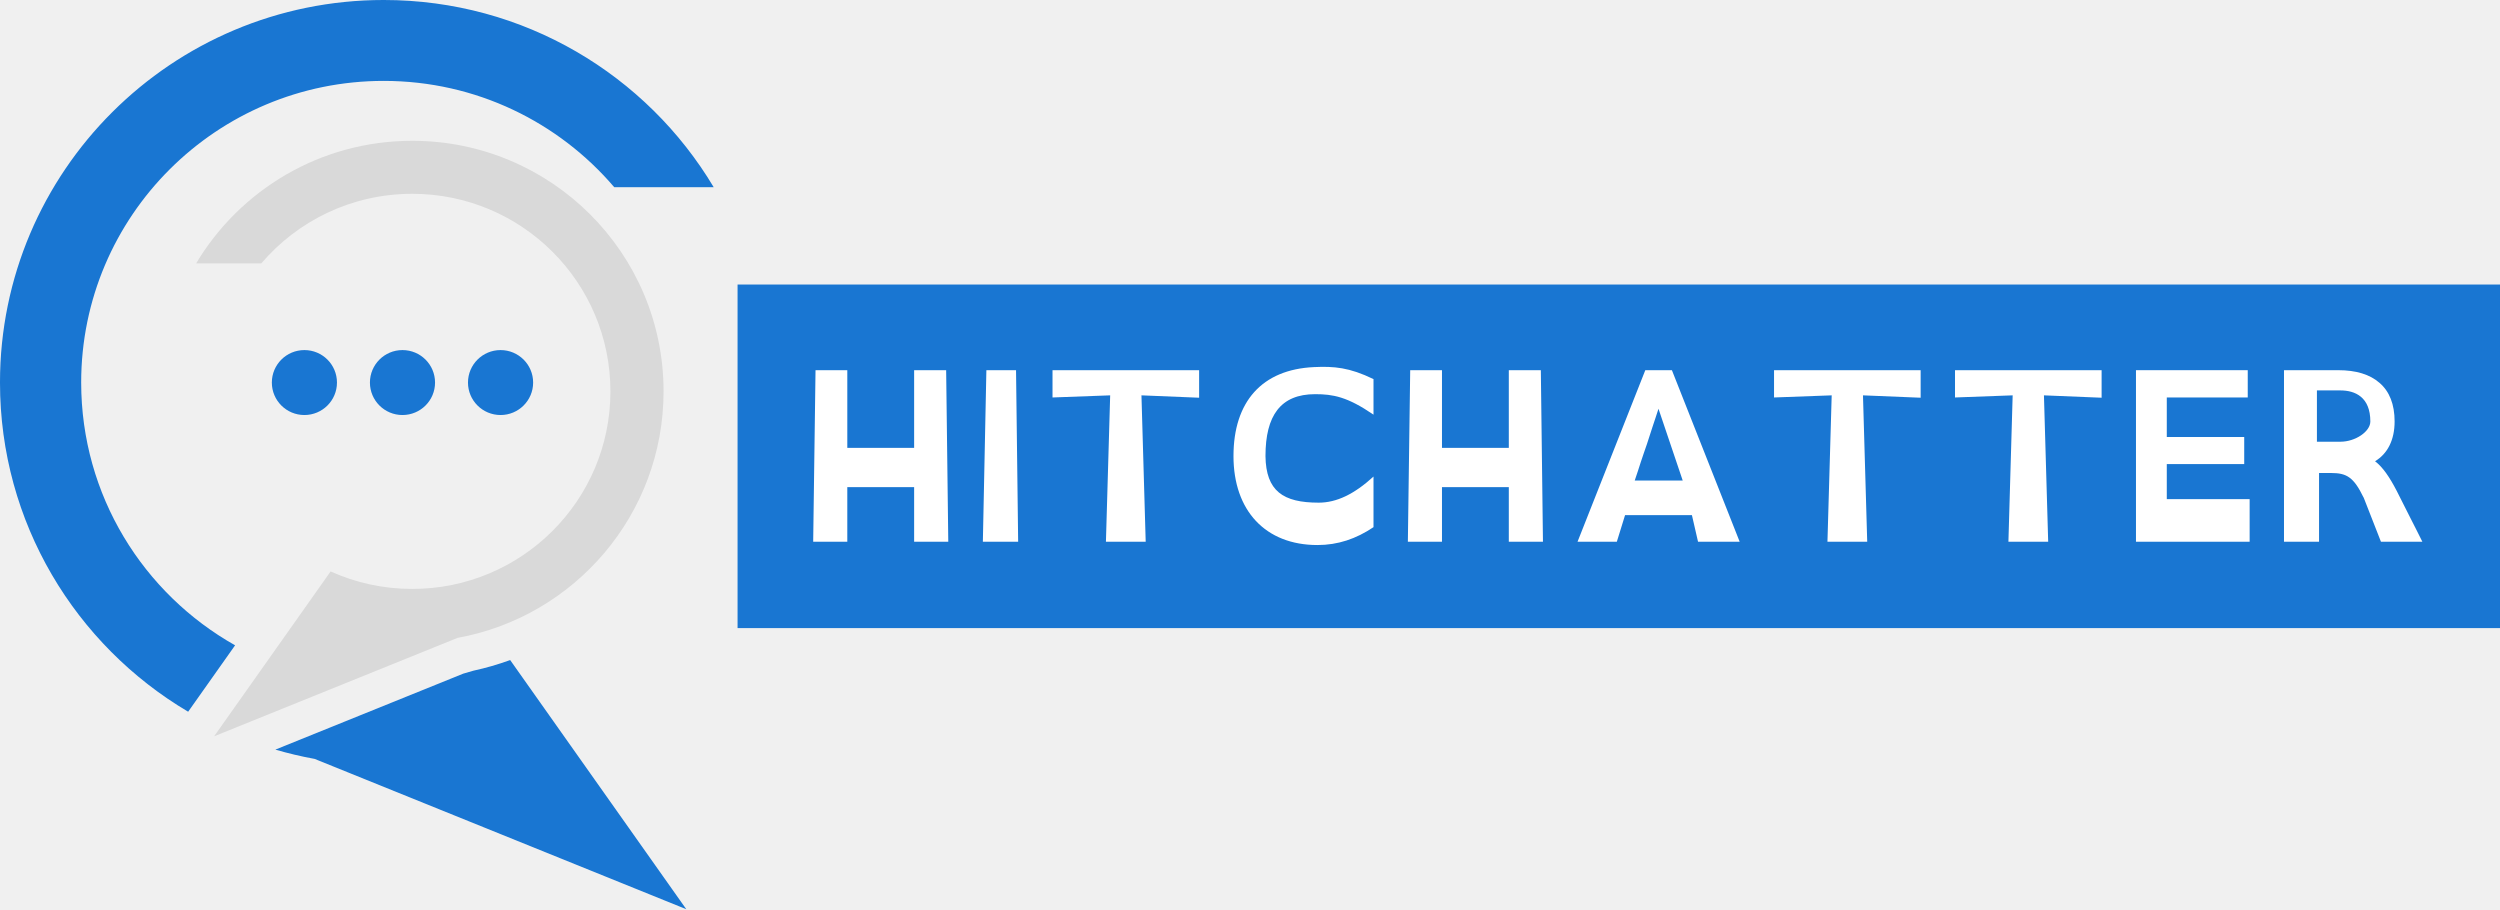
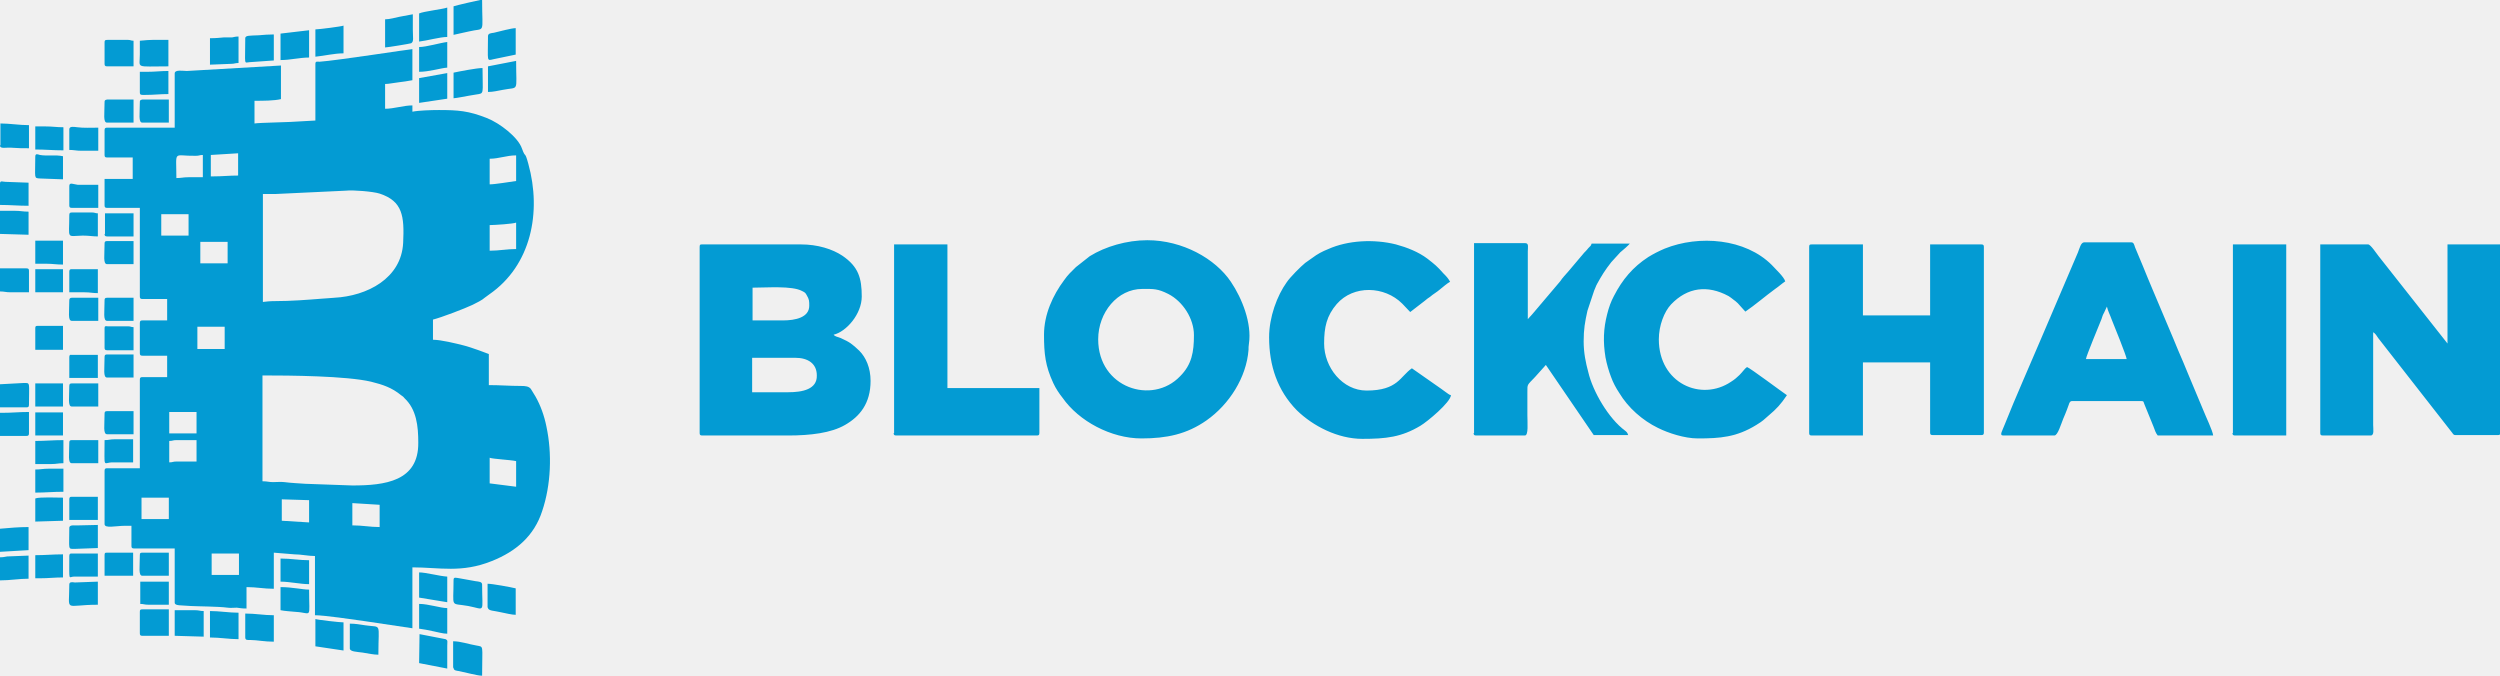
- <svg xmlns="http://www.w3.org/2000/svg" width="472.859" zoomAndPan="magnify" viewBox="0 0 354.645 128.977" height="171.969" preserveAspectRatio="xMidYMid" version="1.0" id="svg110">
-   <defs id="defs10">
-     <g id="g2" />
-     <clipPath id="3bacd8e954">
-       <path d="M 11.863,122.93 H 113.109 v 101.062 H 11.863 Z m 0,0" clip-rule="nonzero" id="path4" />
-     </clipPath>
-     <clipPath id="abfee98d57">
-       <path d="m 50.867,216.457 h 58.414 v 35.449 H 50.867 Z m 0,0" clip-rule="nonzero" id="path7" />
-     </clipPath>
-   </defs>
-   <g clip-path="url(#3bacd8e954)" id="g14" transform="translate(-11.86328,-122.9297)">
-     <path fill="#1976d2" d="M 45.215,214.473 C 32.18,207.129 23.379,193.188 23.379,177.195 c 0,-23.629 19.215,-42.789 42.918,-42.789 13.102,0 24.828,5.855 32.703,15.082 h 14.109 c -9.492,-15.902 -26.902,-26.559 -46.813,-26.559 -30.062,0 -54.434,24.297 -54.434,54.266 0,19.871 10.711,37.242 26.691,46.699 l 6.66,-9.422" fill-opacity="1" fill-rule="nonzero" id="path12" />
-   </g>
-   <g clip-path="url(#abfee98d57)" id="g18" transform="translate(-11.86328,-122.9297)">
-     <path fill="#1976d2" d="m 79.016,218.074 c -0.477,0.148 -0.953,0.289 -1.438,0.418 l -26.652,10.777 c 1.82,0.531 3.676,0.973 5.566,1.316 l 52.727,21.324 -24.984,-35.344 c -1.699,0.617 -3.441,1.121 -5.219,1.508" fill-opacity="1" fill-rule="nonzero" id="path16" />
-   </g>
-   <path fill="#d9d9d9" d="m 58.48,83.543 c 15.527,0 28.113,-12.547 28.113,-28.023 0,-15.48 -12.586,-28.027 -28.113,-28.027 -8.582,0 -16.262,3.832 -21.418,9.875 h -9.242 c 6.219,-10.414 17.621,-17.395 30.66,-17.395 19.691,0 35.652,15.914 35.652,35.547 0,17.441 -12.602,31.953 -29.227,34.969 L 30.371,104.453 46.902,81.063 c 3.531,1.594 7.449,2.48 11.578,2.48" fill-opacity="1" fill-rule="nonzero" id="path20" />
-   <path fill="#1976d2" d="m 47.801,54.27 c 0,2.543 -2.066,4.605 -4.621,4.605 -2.551,0 -4.617,-2.062 -4.617,-4.605 0,-2.547 2.066,-4.609 4.617,-4.609 2.555,0 4.621,2.062 4.621,4.609" fill-opacity="1" fill-rule="nonzero" id="path22" />
-   <path fill="#1976d2" d="m 61.715,54.27 c 0,2.543 -2.066,4.605 -4.621,4.605 -2.551,0 -4.617,-2.062 -4.617,-4.605 0,-2.547 2.066,-4.609 4.617,-4.609 2.555,0 4.621,2.062 4.621,4.609" fill-opacity="1" fill-rule="nonzero" id="path24" />
-   <path fill="#1976d2" d="m 75.629,54.27 c 0,2.543 -2.07,4.605 -4.621,4.605 -2.551,0 -4.621,-2.062 -4.621,-4.605 0,-2.547 2.07,-4.609 4.621,-4.609 2.551,0 4.621,2.062 4.621,4.609" fill-opacity="1" fill-rule="nonzero" id="path26" />
-   <path fill="#1976d2" d="m 104.629,40.363 h 250.016 v 48.738 H 104.629 v -48.738" fill-opacity="1" fill-rule="nonzero" id="path28" />
-   <g fill="#ffffff" fill-opacity="1" id="g36" transform="translate(-11.86328,-122.9297)">
-     <g transform="translate(124.7822,199.7791)" id="g34">
-       <g id="g32">
-         <path d="m 2.438,0 0.332,-24.336 h 4.508 v 11.016 h 9.48 v -11.016 h 4.543 L 21.602,0 h -4.844 V -7.746 H 7.277 V 0 Z m 0,0" id="path30" />
-       </g>
-     </g>
-   </g>
-   <g fill="#ffffff" fill-opacity="1" id="g44" transform="translate(-11.86328,-122.9297)">
-     <g transform="translate(148.8516,199.7791)" id="g42">
-       <g id="g40">
-         <path d="m 2.438,0 0.5,-24.336 H 7.145 L 7.445,0 Z m 0,0" id="path38" />
-       </g>
-     </g>
-   </g>
-   <g fill="#ffffff" fill-opacity="1" id="g52" transform="translate(-11.86328,-122.9297)">
-     <g transform="translate(158.7331,199.7791)" id="g50">
-       <g id="g48">
-         <path d="m 2.438,-20.465 v -3.871 h 20.797 v 3.906 L 15.055,-20.766 15.656,0 h -5.641 l 0.602,-20.766 z m 0,0" id="path46" />
-       </g>
-     </g>
-   </g>
-   <g fill="#ffffff" fill-opacity="1" id="g60" transform="translate(-11.86328,-122.9297)">
-     <g transform="translate(184.4049,199.7791)" id="g58">
-       <g id="g56">
-         <path d="m 22.301,-18.027 c -3.707,-2.539 -5.742,-2.906 -8.277,-2.906 -4.91,0 -7.047,3.039 -7.047,8.781 0.066,4.973 2.504,6.609 7.547,6.609 2.535,0 5.039,-1.199 7.777,-3.703 v 7.176 c -2.469,1.668 -5.074,2.539 -7.945,2.539 -7.379,0 -11.918,-4.875 -11.918,-12.621 0,-7.711 4.039,-12.285 11.418,-12.621 2.836,-0.133 5.008,0.035 8.445,1.703 z m 0,0" id="path54" />
-       </g>
-     </g>
-   </g>
-   <g fill="#ffffff" fill-opacity="1" id="g68" transform="translate(-11.86328,-122.9297)">
-     <g transform="translate(209.142,199.7791)" id="g66">
-       <g id="g64">
-         <path d="m 2.438,0 0.332,-24.336 h 4.508 v 11.016 h 9.48 v -11.016 h 4.543 L 21.602,0 h -4.844 V -7.746 H 7.277 V 0 Z m 0,0" id="path62" />
-       </g>
-     </g>
-   </g>
-   <g fill="#ffffff" fill-opacity="1" id="g76" transform="translate(-11.86328,-122.9297)">
-     <g transform="translate(233.2114,199.7791)" id="g74">
-       <g id="g72">
-         <path d="m 17.359,-8.68 -3.438,-10.184 c -0.266,0.867 -0.566,1.703 -0.836,2.539 -0.266,0.832 -0.535,1.668 -0.801,2.469 -0.301,0.836 -0.566,1.672 -0.867,2.539 -0.266,0.867 -0.566,1.734 -0.867,2.637 z M 2.438,0 12.051,-24.336 h 3.773 L 25.438,0 H 19.531 L 18.664,-3.773 H 9.18 L 8.012,0 Z m 0,0" id="path70" />
-       </g>
-     </g>
-   </g>
-   <g fill="#ffffff" fill-opacity="1" id="g84" transform="translate(-11.86328,-122.9297)">
-     <g transform="translate(261.0865,199.7791)" id="g82">
-       <g id="g80">
-         <path d="m 2.438,-20.465 v -3.871 h 20.797 v 3.906 L 15.055,-20.766 15.656,0 h -5.641 l 0.602,-20.766 z m 0,0" id="path78" />
-       </g>
-     </g>
-   </g>
-   <g fill="#ffffff" fill-opacity="1" id="g92" transform="translate(-11.86328,-122.9297)">
-     <g transform="translate(286.7583,199.7791)" id="g90">
-       <g id="g88">
-         <path d="m 2.438,-20.465 v -3.871 h 20.797 v 3.906 L 15.055,-20.766 15.656,0 h -5.641 l 0.602,-20.766 z m 0,0" id="path86" />
-       </g>
-     </g>
-   </g>
-   <g fill="#ffffff" fill-opacity="1" id="g100" transform="translate(-11.86328,-122.9297)">
-     <g transform="translate(312.4301,199.7791)" id="g98">
-       <g id="g96">
-         <path d="m 2.438,0 v -24.336 h 15.855 v 3.871 H 6.809 v 5.609 h 10.984 v 3.84 H 6.809 v 4.973 H 18.562 V 0 Z m 0,0" id="path94" />
-       </g>
-     </g>
-   </g>
-   <g fill="#ffffff" fill-opacity="1" id="g108" transform="translate(-11.86328,-122.9297)">
-     <g transform="translate(333.4282,199.7791)" id="g106">
-       <g id="g104">
-         <path d="m 18.129,-17.059 c 0,2.637 -1.004,4.574 -2.773,5.641 1.102,0.836 2.07,2.27 3.074,4.207 0.531,1.035 1.168,2.336 1.836,3.641 0.633,1.266 1.301,2.535 1.801,3.57 h -5.875 l -2.469,-6.309 v 0.031 C 12.32,-9.18 11.316,-9.75 9.113,-9.75 H 7.41 V 0 H 2.438 v -24.336 h 7.68 c 2.535,0 4.504,0.598 5.875,1.801 1.402,1.203 2.137,3.039 2.137,5.477 z m -11.02,-4.406 v 7.277 h 3.34 c 2.102,0 4.238,-1.438 4.238,-2.871 0,-3.473 -2.168,-4.406 -4.238,-4.406 z m 0,0" id="path102" />
-       </g>
-     </g>
+ <svg xmlns="http://www.w3.org/2000/svg" enable-background="new 0 0 595.3 160.9" image-rendering="optimizeQuality" shape-rendering="geometricPrecision" text-rendering="geometricPrecision" viewBox="0 0 595.3 160.9">
+   <g fill="#039bd3">
+     <path d="m50.4 131.8h6.5v5.1h-6.5zm33.5-12 6.5.4v5.3c-2.3 0-4.1-.4-6.5-.4zm-16.8-.9 6.5.2v5.3l-6.5-.4zm-33.4-.4h6.5v5.1h-6.5zm82.9-9.5c.7.3 5 .5 6.3.8v6.1l-6.3-.8zm-76.3 1.1v-5.1c.9 0 .8-.2 1.7-.2h4.8v5.1h-4.8c-.9 0-.8.2-1.7.2zm43.6 5.5-11.2-.4c-1.4-.1-3.5-.2-5-.4-.8-.1-1.8 0-2.7 0-1 0-1.3-.2-2.5-.2v-25.2c6.4 0 20 .1 25.9 1.5 2.8.7 4.9 1.4 7.1 3.2.4.3.5.3.8.7 2.9 2.7 3.3 6.7 3.3 10.6.1 9.2-7.9 10.2-15.7 10.2zm-43.6-17.5h6.5v5.1h-6.5zm6.7-20.3h6.5v5.3h-6.5zm.7-20.2h6.5v5.1h-6.5zm68.9 2.1v-6.1c1 0 5.8-.3 6.3-.6v6.3c-2.1 0-4.1.4-6.3.4zm-54 12.2v-25.7h2.9l16.9-.8c1.5-.2 6.5.2 8 .7 5.5 1.8 5.9 5.4 5.6 11.7-.4 8.5-8.6 12.7-16.4 13.1-.9.1-1.6.1-2.7.2-3.8.3-7.6.6-11.4.6-1.3 0-2 .1-2.9.2zm-24.2-20.9h6.5v5.1h-6.5zm78.2-7.1v-6.1c2.2 0 4-.8 6.3-.8v6.1c-1.5.2-5 .8-6.3.8zm-74.6-1.5c0-6.9-.9-5.2 4.6-5.3.9 0 .9-.2 1.7-.2v5.3h-3.4c-1.3 0-1.7.2-2.9.2zm8.8-.4h-.6v-5.1l6.5-.4v5.3c-2.2 0-3.7.2-5.9.2zm24.3-26.8v13.5l-3.6.2c-1.9.2-9.8.3-10.9.5v-5.4c1.9 0 4.7 0 6.3-.4v-8l-22.4 1.3c-.9 0-2.9-.4-2.9.6v12.9h-16.1c-.4 0-.6.1-.6.6v5.9c0 .4.1.6.6.6h6.1v5.1h-6.7v6.3c0 .4.1.6.6.6h7.8v21.1c0 .4.1.6.6.6h5.9v5.1h-5.9c-.4 0-.6.1-.6.6v7.2c0 .4.1.6.6.6h5.9v5.1h-5.9c-.4 0-.6.1-.6.6v21.1h-7.8c-.4 0-.6.1-.6.6v12.7c0 1.1 2.7.4 4.9.4h1.5v4.8c0 .4.1.6.6.6h9.7v12.9c0 .8 1.5.6 3.8.8 1.7.1 6.6.1 8.8.4.7.1 1.5 0 2.2 0 .8.1 1.2.2 2.3.2v-5.1c2.4 0 4.1.4 6.5.4v-8.6l4.9.4c1.6 0 3.3.4 4.9.4v14.1c2.2 0 9 1 11.8 1.4l11.4 1.7v-14.5c6.4 0 11.7 1.4 18.9-1.5 5.8-2.3 10.1-6 12-11.9 2.1-6.2 2.4-13.7 1-20.2-.5-2.5-1.4-5-2.6-7.1l-1.1-1.8c-.5-.6-1.2-.7-2.4-.7-2.7 0-4.9-.2-7.6-.2v-7.4s-4.1-1.6-6.2-2.1c-1.6-.4-5.2-1.3-7.1-1.3v-4.8c2-.5 7.5-2.6 9.4-3.5 3-1.5 2-1.1 4-2.5 10-6.9 12.5-19.6 9.3-31.1-.9-3.3-.6-1.1-1.5-3.6-.9-2.7-5.3-6.1-8.4-7.3-4.3-1.7-6.8-1.9-11.4-1.9-1.8 0-4.9.1-6.3.4v-1.5c-2.1 0-4.4.8-6.5.8v-5.9c.9 0 2.2-.3 3.2-.4.9-.1 2.3-.3 3.3-.5v-7.4c-.6 0-17.9 2.7-22.1 3-.5 0-1-.2-1 .5zm477.4 87.9c0 .4.1.6.6.6h11.4c.9 0 .6-1.5.6-2.5v-22.1c.6.4.8.8 1.2 1.4l17.5 22.4c.3.3.3.7.9.7h10.1c.4 0 .6-.1.6-.6v-44.8h-12.6v23.6l-16.4-20.8c-.5-.6-1.9-2.8-2.5-2.8h-11.4zm-364.8-9.7h-8.6v-8.2h10.3c2.9 0 5.1 1.3 5.1 4.2.1 3.3-3.4 4-6.8 4zm-1.3-17.1h-7.2v-7.8c3.4 0 9.4-.5 11.8.8.6.3.8.4 1.1 1 .6 1 .6 1.4.6 2.5 0 2.8-3.3 3.5-6.3 3.5zm-19.8-17.5v44.3c0 .4.1.6.6.6h20.5c5.3 0 10.2-.6 13.5-2.5 3.5-2 6.1-5.1 6.1-10.5 0-3.1-1.1-5.6-2.7-7.2-1.7-1.6-2.2-2-4.4-3-.7-.3-1.3-.3-1.7-.8 3-.7 6.7-4.9 6.7-9.1 0-4.4-.8-7.1-4.6-9.7-2.4-1.6-5.9-2.7-9.9-2.7h-23.6c-.4 0-.5.1-.5.6zm94.9 22c0-6.4 4.6-12 10.5-12 2.7 0 3.6-.1 6.2 1.2 3.5 1.8 6.1 5.9 6.1 9.8 0 4-.5 7-3.3 9.8-6.6 6.9-19.5 2.8-19.5-8.8zm-12.9-1.1c0 4.5.3 7.4 2.2 11.5.6 1.3 1.4 2.5 2.2 3.5 3.9 5.6 11.6 9.7 18.8 9.7 6 0 10.8-1 15.5-4.3 5.4-3.8 9.5-10.2 10-16.8 0-.5 0-.9.1-1.5.7-4.8-1.6-10.7-4.3-14.7-3.7-5.5-11.5-9.9-19.9-9.9-4.9 0-10 1.5-13.7 3.8l-3.3 2.6c-1.1 1.1-1.9 1.8-2.8 3.1-2.7 3.6-4.8 8.2-4.8 13zm182.2-20.9v44.3c0 .4.1.6.6.6h12.2v-17.4h16v16.7c0 .4.1.6.6.6h11.6c.4 0 .6-.1.6-.6v-44.2c0-.4-.1-.6-.6-.6h-12.2v16.9h-16v-16.9h-12.2c-.5 0-.6.1-.6.6zm70.9 14.2c.2 1 .8 2.1 1.1 3 .5 1.2 3.6 8.9 3.6 9.5h-9.7c.1-.8 3.1-8 3.7-9.5.2-.6.3-1 .6-1.5zm-24.7 30.7h12.2c.8 0 1.6-2.8 2.1-4 .3-.7.6-1.4.9-2.2.5-1.2.5-2 1.2-2h16.5c.6 0 .5.2.7.7l2.2 5.4c.3.8.5 1.5 1 2.1h13.2c-.1-1.1-1.8-4.6-2.3-5.9l-3.6-8.6c-.4-1-.8-1.9-1.2-2.9-.9-2-1.6-3.8-2.4-5.7l-4.9-11.6c-.8-1.9-1.6-3.8-2.4-5.8l-1.8-4.3c-.2-.6-.3-1.2-.9-1.2h-11.2c-.8 0-1.1 1.4-1.5 2.4l-8.8 20.6c-2.7 6.4-6.2 14.2-8.6 20.3-.6 1.6-1.4 2.7-.4 2.7zm-174.8-23.4c0 6.8 2 12.7 6.6 17.4 3.9 3.8 9.8 6.8 15.6 6.8 5.6 0 9.3-.4 13.8-3.1 1.7-1 7.2-5.6 7.3-7.3-.5-.1-.7-.4-1.2-.7-.4-.3-.7-.5-1.1-.8l-7-4.9c-2.8 1.9-3.3 5.3-10.8 5.3-5.7 0-10.1-5.5-10.1-11.2 0-3.9.6-6.6 3-9.4 4-4.6 11.4-4.3 15.6-.1l1.9 2 3.5-2.7c.5-.4.7-.6 1.2-.9.8-.7 1.6-1.1 2.4-1.8.5-.4 1.9-1.6 2.4-1.8-.5-.9-.9-1.3-1.6-2-1.5-1.7-2-2.1-3.8-3.5-2.1-1.6-4.9-2.7-7.5-3.4-5.2-1.3-11.4-1-16.1 1.1-1.5.6-2.6 1.2-3.8 2.1-.6.4-1.1.8-1.7 1.2-1.1.9-3.6 3.4-4.4 4.6-2.3 3.2-4.2 8.3-4.2 13.1zm102.1 24.1c5.3 0 9.2-.3 13.9-3.2 1.8-1.1 1.7-1.2 3-2.3 1.8-1.5 2.9-2.7 4.3-4.8-1.2-.8-8.8-6.5-9.5-6.7-.6.4-.9 1-1.8 1.9-.6.6-1.2 1.1-2 1.6-7.1 4.8-17.2.4-17.2-10.1 0-3.3 1.3-6.6 2.9-8.3 3.9-4.1 8.7-4.7 13.7-2 .5.3.7.5 1.1.8s.7.5 1.1.9l1.8 2c2.1-1.4 4.9-3.8 7.1-5.4.9-.6 1.5-1.2 2.4-1.8-.3-1.1-2.4-3-3.2-3.9-6.3-6.3-17.3-7.2-25.5-3.9-1.4.6-2.6 1.2-3.9 2-3.7 2.4-6.2 5.4-8.2 9.3-.7 1.3-1.2 2.7-1.6 4.3-.9 3.5-1 6.6-.4 10.3.3 1.6.8 3.3 1.3 4.6.5 1.4 1.2 2.7 2 3.9 2.1 3.5 5.5 6.5 9.2 8.3 2.4 1.2 6.3 2.5 9.5 2.5z" />
+     <path d="m350.9 103.1c0 .4.1.6.6.6h11.6c.9 0 .6-3 .6-4.8s0-3.7 0-5.5c0-2-.1-1.6 1.8-3.6l2.6-2.9 11.4 16.7h8.2c-.2-.6-.3-.7-.8-1.1-3.8-2.8-7.6-9.2-8.7-13.9-.6-2.2-1.1-4.6-1.1-7.3 0-2.9.3-4.6.9-7.3l1.6-4.8c.3-.6.4-1.1.7-1.6 1.1-2 1.9-3.3 3.4-5.2l2.1-2.3c.5-.4 2-1.7 2.3-2.1h-9.1c-.2.7-.4.6-.8 1.1s-.6.7-1 1.1l-3.8 4.5c-.7.8-1.3 1.4-1.9 2.3l-6.7 7.9c-.4.4-.7.8-1 1.1v-16.2c0-.9.3-1.9-.6-1.9h-12.2v45.2zm-138.1 0c0 .4.1.6.6.6h33.5c.4 0 .6-.1.6-.6v-10.7h-21.9v-34.2h-12.7v44.9zm318.8 0c0 .4.1.6.6.6h12.2v-45.5h-12.7v44.9zm-423.6-101.6v6.8c1.2-.3 2.4-.5 3.6-.8 4.1-1 3.2 1 3.2-7.6-.6.1-6.3 1.4-6.8 1.6zm0 157.5c0 .7.7.7 1.3.8 1.5.3 4.4 1.1 5.5 1.1 0-7.6.5-6.8-1.4-7.2-1.8-.3-3.7-1-5.5-1v6.3zm-8.2-1.1 6.7 1.3v-5.5c0-1 .2-1.2-.4-1.5l-6.2-1.2zm-16.5-3.5c0 .8 1.7.8 3.1 1 1.2.2 2.6.5 3.7.5 0-7.9.9-6.4-3.1-7-1.3-.2-2.4-.4-3.7-.4zm16.5-151.2v6.7c1.8-.2 5-1.1 6.7-1.1v-7c-1.1.4-5.6.9-6.7 1.4zm-8.1 1.4v6.7c.5 0 6-.9 6.2-1 .7-.4.4-1.3.4-3.3 0-1.2 0-2.4 0-3.6-1 .2-2.1.4-3.2.6-1 .2-2.3.6-3.4.6zm-24.9 3.4v6.3c2.4 0 4.5-.6 6.8-.6v-6.5zm-8.4 1.1c0 6.7-.4 5.8 1.1 5.7l5.7-.4v-6.2c-1.4 0-2.3.1-3.6.2-2.1.1-3.2 0-3.2.7zm16.7 144.8 6.7 1v-6.7c-.9 0-6.2-.6-6.7-.8zm-25.1-144.8v6.3l5.1-.2c.7 0 .9-.2 1.7-.2v-6.3c-.9 0-.8.1-1.5.2-.6 0-1.3 0-1.9 0-1.1.1-2 .2-3.4.2zm0 142.7c2.3 0 4.6.4 6.8.4v-6.3c-2.2 0-4.6-.4-6.8-.4zm-16.7-142.1v3.2c0 3.5-1.3 2.9 6.8 2.9v-6.3c-3 0-3.9-.1-6.8.2zm41.8-2.7v6.5c2.1-.2 4.5-.8 6.7-.8v-6.6c-.4.2-5.9.9-6.7.9zm-41.8 138.7v5.1c0 .4.1.6.6.6h6.3v-6.3h-6.3c-.5 0-.6.1-.6.6zm25.1 6.1c0 .7.6.6 1.3.6 1.4 0 3.3.4 5.5.4v-6.3c-2.4 0-4.3-.4-6.8-.4zm-33.5-141.7v5.1c0 .4.1.6.6.6h6.3v-6.1c-.6 0-.7-.2-1.3-.2h-4.9c-.6 0-.7.1-.7.6zm83.1 128c0 6.9-.9 5.4 3.5 6.2 4.2.8 3.3 1.9 3.3-5.1 0-.7-.8-.7-1.5-.8l-3.9-.7c-.8-.1-1.4-.4-1.4.4zm0-120.8v6.1c1.1-.1 2.4-.4 3.6-.6.5-.1 1.3-.2 1.8-.3 2-.3 1.5 0 1.5-6.3-1.4 0-5.5.8-6.9 1.1zm8.2-1.5v6.1c1.3 0 2.3-.3 3.5-.5 4-.8 3.2.8 3.2-6.9zm-74.5 135.6 6.8.2v-6.1c-1 0-1-.2-2.1-.2h-4.8v6.1zm74.5-142.8c0 6.1-.4 5.9 1.3 5.5l5.3-1.1v-6.3c-1 0-3.9.8-5.2 1.1-.6.1-1.4.1-1.4.8zm0 136.1c0 .8 1.5.7 3.1 1.1 1 .2 2.6.6 3.5.6v-6.3c-1.2-.3-5.6-1.1-6.7-1.1v5.7zm-16.4 5c.9.1 2.4.4 3.3.6 1 .2 2.4.6 3.4.6v-6.1c-1.6 0-4.5-1-6.7-1zm0-7.4 6.7 1.1v-6.1c-1.8-.1-5.1-1-6.7-1zm0-131.1v5.9c2.4 0 5.2-.9 6.7-1v-6.1c-1.7.2-5 1.2-6.7 1.2zm0 7.4v5.9l6.7-1v-6.1zm-74.9 59.6v4.6c0 .4.1.6.6.6h6.3v-5.5c-.6 0-.7-.2-1.3-.2h-4.9c-.6-.1-.7 0-.7.5zm41.9 67.1c.9.2 2.6.3 3.6.4 4 .2 3.2 2 3.2-5.3-1.6 0-4-.6-6.8-.6zm-66.8-75.9c1.1 0 1.3.2 2.5.2h4.4v-5.1c0-.4-.1-.6-.6-.6h-6.3zm0 22.1v5.5h6.3c.4 0 .6-.1.6-.6 0-5.5.4-5.2-1.3-5.2zm66.8 47c2.2 0 4.7.6 6.8.6v-5.7c-2.4 0-4.3-.4-6.8-.4zm-66.8-103.9c0 1 1.4.4 3.2.6 1.1.1 2.3.1 3.7.1v-5.5c-2.3 0-4.6-.4-6.8-.4v5.2zm.6 63.7h-.6v5.5h6.3c.4 0 .6-.1.6-.6v-5.1c-2.4 0-4 .2-6.3.2zm-.6-42.6 6.8.2v-5.5c-1.3 0-1.9-.2-3.2-.2h-3.6zm16.5-4.5c0 5.9-.8 5 3.2 4.9 1.5 0 2.4.2 3.6.2v-5.5c-.6 0-.7-.2-1.3-.2h-4.9c-.4 0-.6.1-.6.6zm-16.5 74.7v5.5l6.8-.4v-5.5c-2.3 0-4.6.2-6.8.4zm0-82.2v5.1c2.5 0 4.3.2 6.8.2v-5.5l-5.5-.2c-.6 0-1.3-.4-1.3.4zm0 89v5.5c2.4 0 4.6-.4 6.8-.4v-5.5l-5.1.2c-.7.1-.8.2-1.7.2zm16.5-68v4.9h3.6c1.4 0 1.9.2 3.2.2v-5.7h-6.3c-.3 0-.5.1-.5.6zm0 74.5c0 6.8-1.4 4.8 6.8 4.8v-5.5l-5.5.2c-.6-.1-1.3-.2-1.3.5zm-8.1-61v5.1h6.6v-5.7h-6.1c-.4 0-.5.1-.5.6zm8.1-47.4v4.9c1.2 0 1.6.2 2.9.2h4v-5.5c-1.5 0-3.6.1-5-.1-.8-.1-1.9-.3-1.9.5zm0 13.5v4.6c0 .4.1.6.6.6h6.3v-5.5h-4.9c-1-.1-2-.7-2 .3zm8.4-20c0 2.8-.4 4.9.6 4.9h6.3v-5.5h-6.3c-.5.1-.6.2-.6.6zm0 60.7c0 2.8-.4 4.9.6 4.9h6.3v-5.5h-6.3c-.5 0-.6.2-.6.6zm0 13.5c0 2.8-.4 4.9.6 4.9h6.3v-5.5h-6.3c-.5 0-.6.2-.6.6zm8.4-74.2c0 2.8-.4 4.9.6 4.9h6.3v-5.5h-6.3c-.5.1-.6.2-.6.6zm-16.8 67.6c0 2.8-.4 4.9.6 4.9h6.3v-5.5h-6.3c-.4 0-.6.1-.6.6zm0 13.5c0 2.8-.4 4.9.6 4.9h6.3v-5.5h-6.3c-.4 0-.6.1-.6.6zm8.4-47.4c0 2.8-.4 4.9.6 4.9h6.3v-5.5h-6.3c-.5 0-.6.2-.6.6zm0 13.5c0 2.8-.4 4.9.6 4.9h6.3v-5.5h-6.3c-.5 0-.6.2-.6.6zm8.4 60.7c0 2.8-.4 4.9.6 4.9h6.3v-5.5h-6.3c-.5 0-.6.1-.6.6zm-16.8-60.7c0 2.8-.4 4.9.6 4.9h6.3v-5.5h-6.3c-.4 0-.6.2-.6.6zm0 54.2c0 5.3-.4 5 1.3 5l5.5-.2v-5.5l-4.4.1c-.9.1-2.4-.3-2.4.6zm0 6.7c0 6.4-.2 4.9 1.1 4.9h5.7v-5.5h-6.3c-.3 0-.5.1-.5.6zm8.4-27.6c0 7.1-.4 5.3 1.9 5.3h4.9v-5.5h-4.4c-1.1 0-1.3.2-2.4.2zm0-49.1c0 .4.1.6.6.6h6.3v-5.5h-6.8v4.9zm-8.4 29.3v5h6.8v-5.5h-6.3c-.3-.1-.5.1-.5.5zm8.4 47.2v4.9h6.8v-5.5h-6.3c-.4 0-.5.1-.5.6zm-8.4-13.3v4.9h6.8v-5.5h-6.3c-.3 0-.5.1-.5.6zm18.5-101.8h-1.7v4.9c0 .7.4.6 1.3.6 2.1 0 3.4-.2 5.5-.2v-5.5c-1.9 0-3.1.2-5.1.2zm-1.7 126.7c1 0 1 .2 2.1.2h4.8v-5.5h-6.8v5.3zm-24.9-106.5c0 5.2-.4 5.1 1.1 5.2l5.5.2v-5.5c-1.8-.4-3.9 0-5.5-.3-.4-.1-1.1-.5-1.1.4zm0 81.4v5.5l6.6-.2v-5.5c-1.2 0-5.7-.2-6.6.2zm0-55.9h2.6c1.6 0 2.4.2 4 .2v-5.7h-6.6zm0 42.2v5.5h3.8c1.3 0 1.6-.2 2.9-.2v-5.5c-2.5 0-4.3.2-6.7.2zm0 6.8v5.5c2.4 0 4.2-.2 6.7-.2v-5.5h-3.4c-1.5 0-2 .2-3.3.2zm0-76.2c2.5 0 4.2.2 6.7.2v-5.5c-1.7 0-2.6-.2-4.4-.2h-2.3zm0 96.6v5.5h1.1c2.1 0 3.4-.2 5.5-.2v-5.5c-2.4 0-4.2.2-6.6.2zm0-28.5h6.6v-5.5h-6.6zm0-6.9h6.6v-5.5h-6.6zm0-27.2h6.6v-5.5h-6.6z" />
  </g>
</svg>
